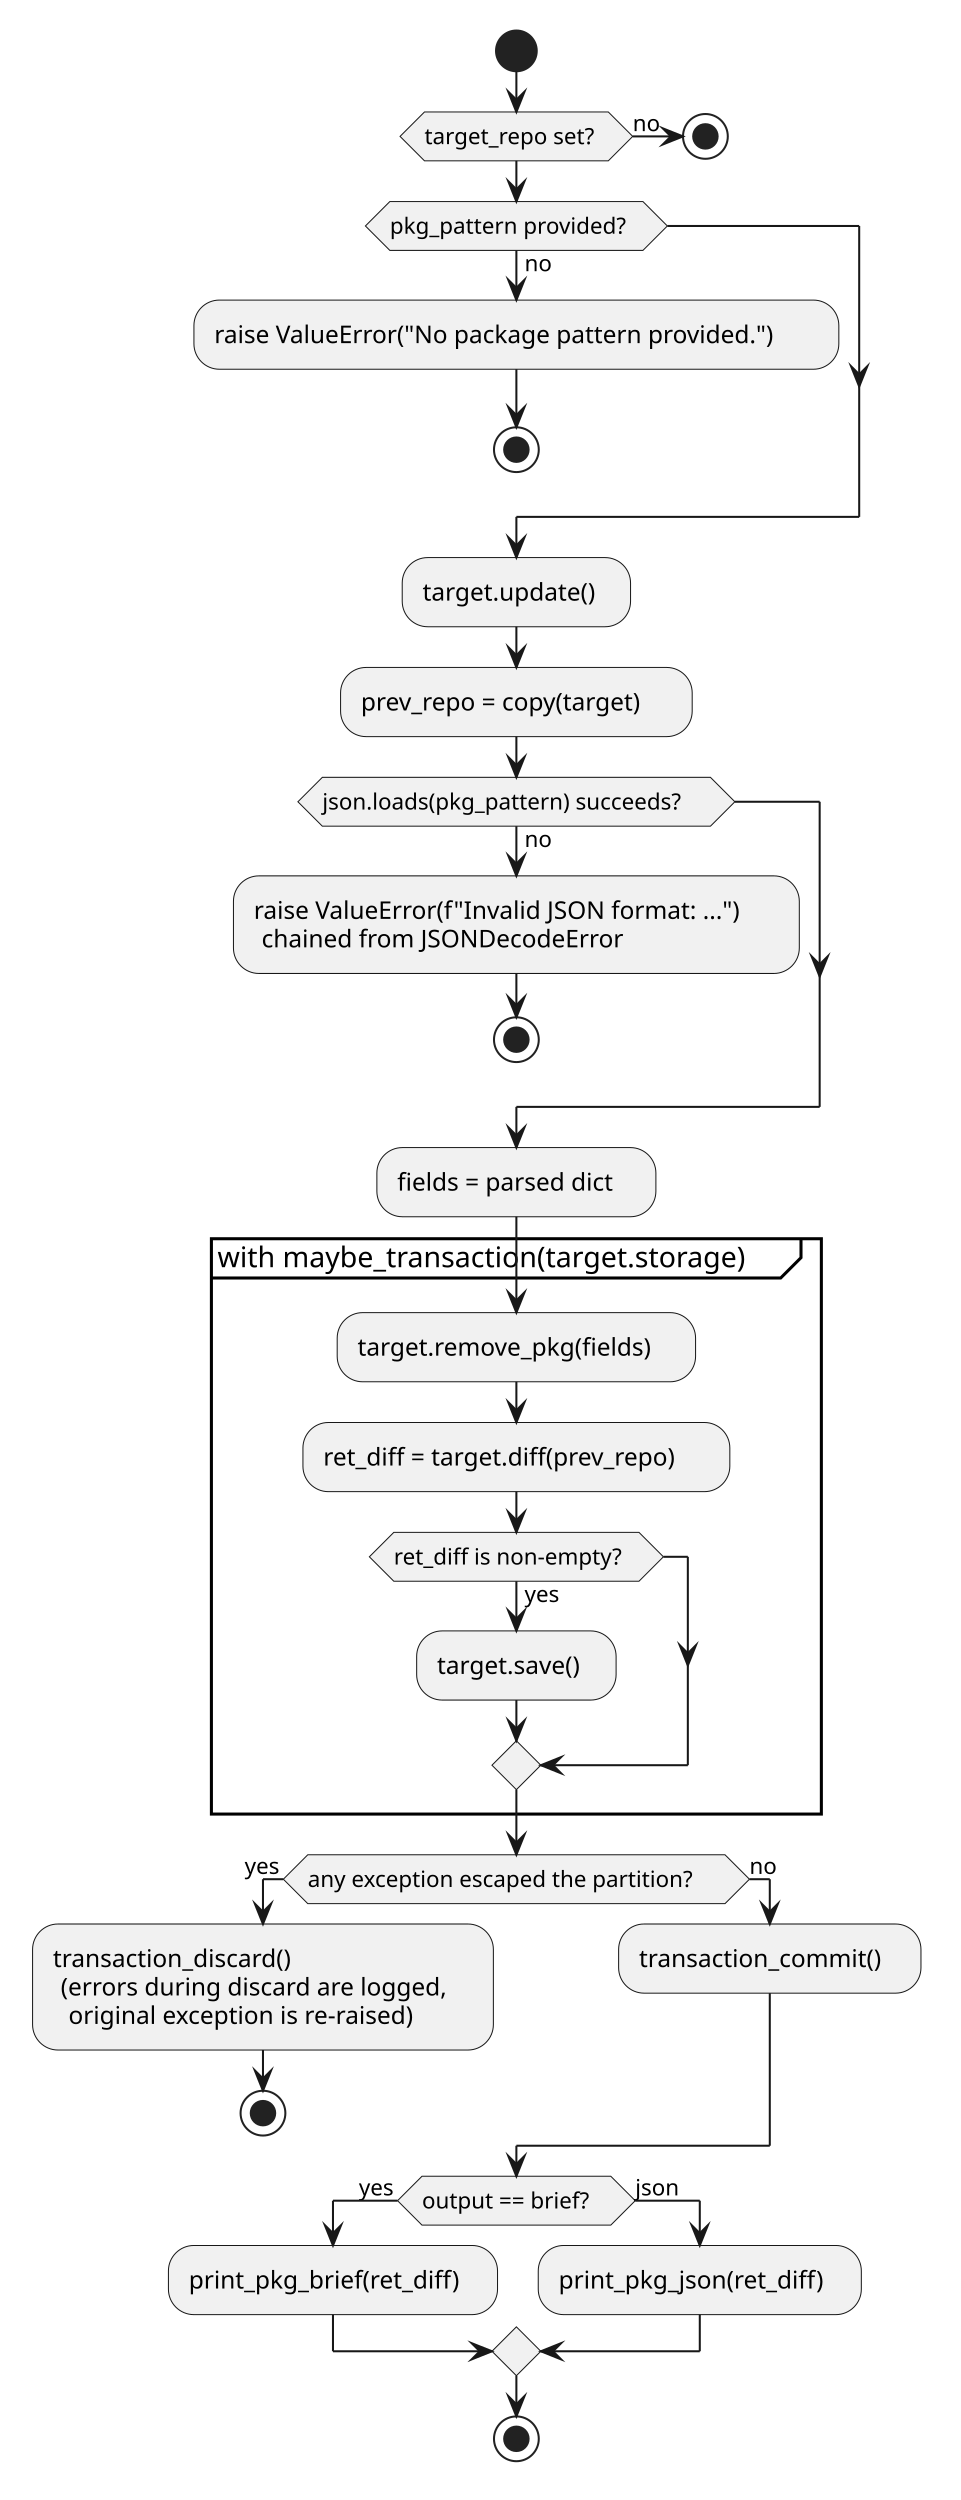
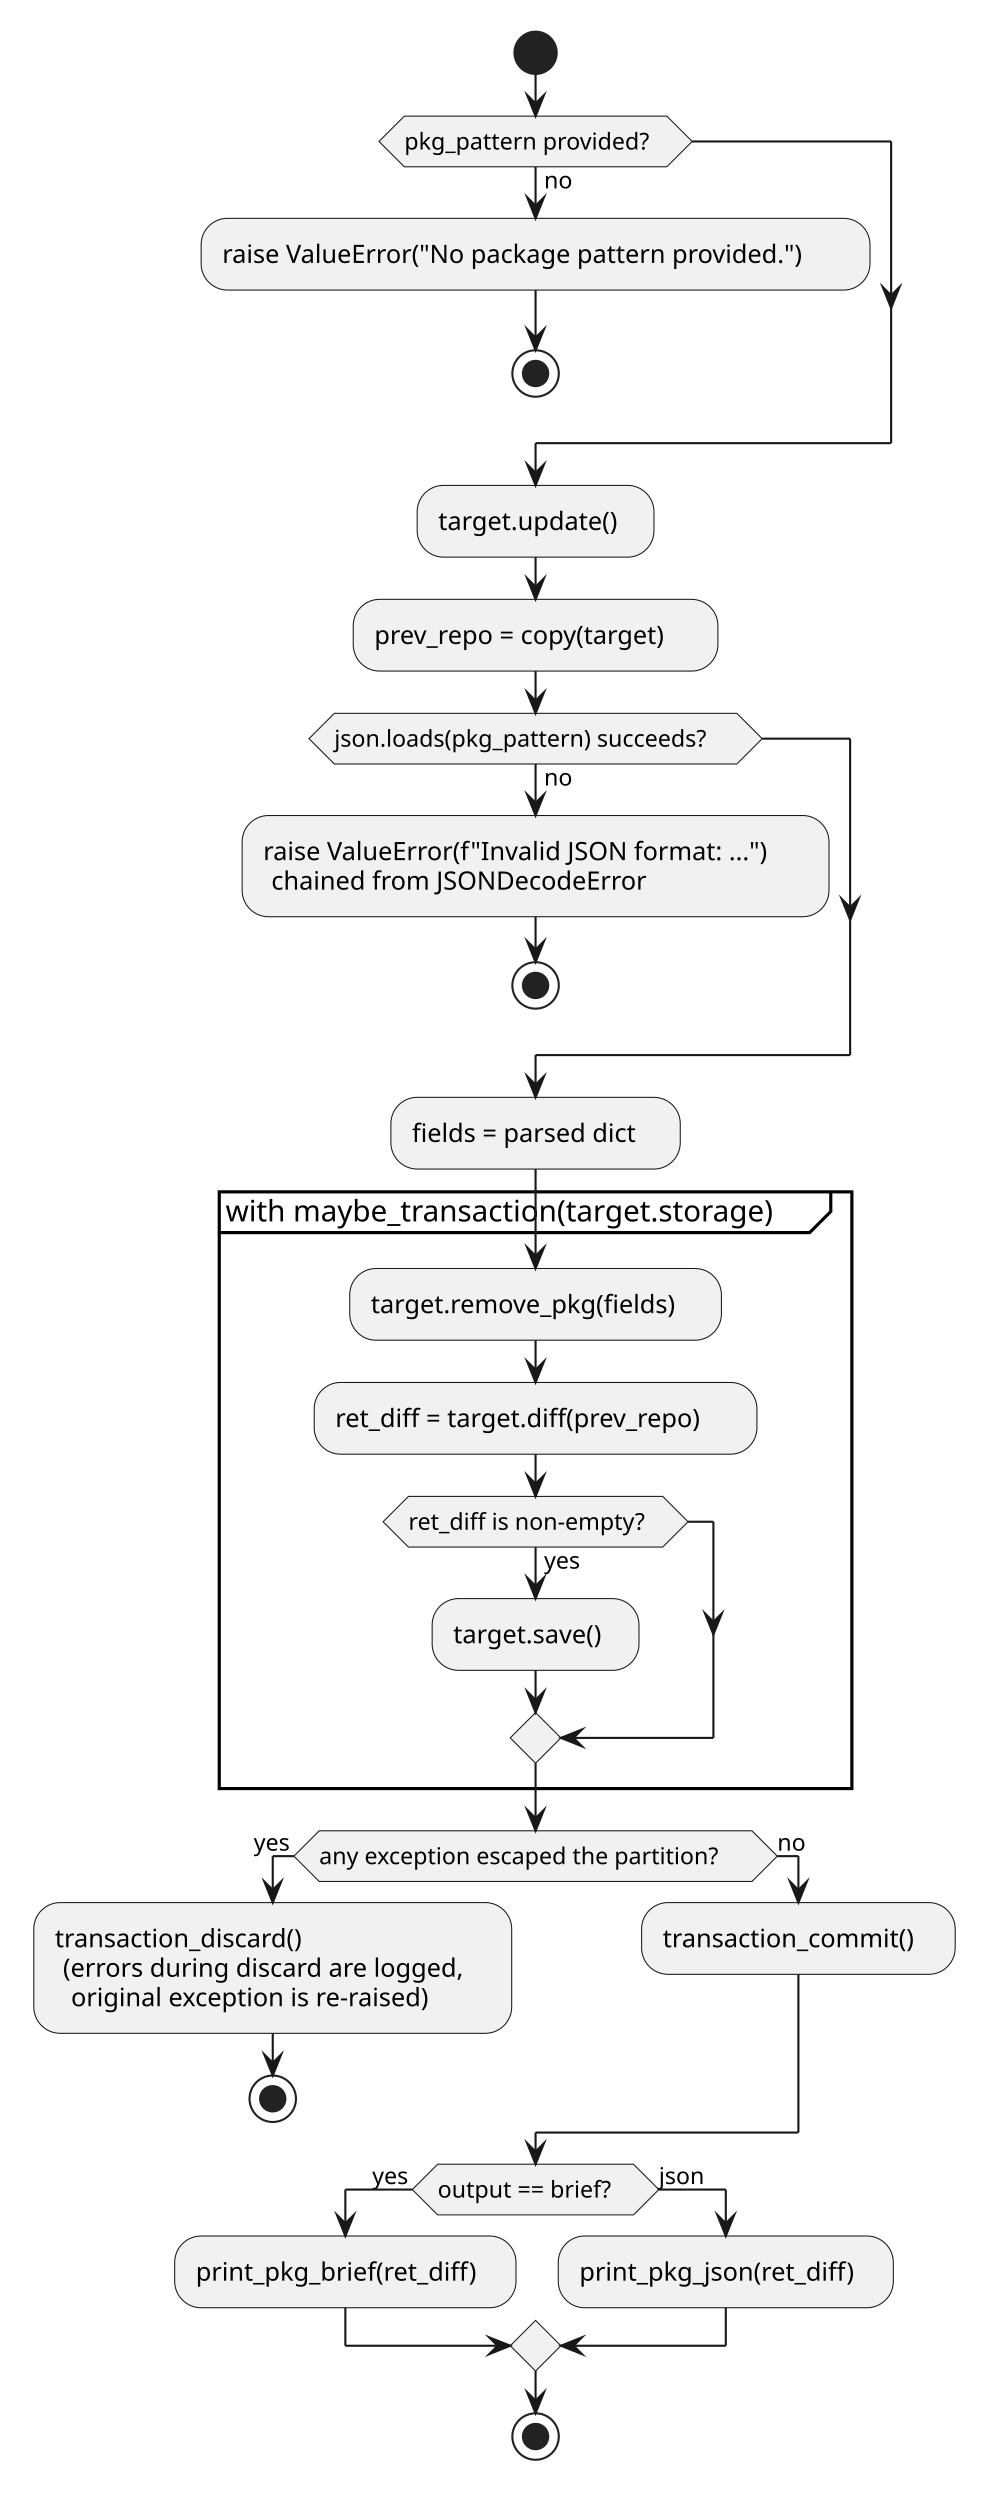
- <svg xmlns="http://www.w3.org/2000/svg" version="1.1" data-diagram-type="ACTIVITY" style="width:472px;height:1228px;background:#FFFFFF;" width="472px" height="1228px" viewBox="0 0 472 1228" zoomAndPan="magnify" preserveAspectRatio="none" contentStyleType="text/css">
+ <svg xmlns="http://www.w3.org/2000/svg" version="1.1" data-diagram-type="ACTIVITY" style="width:472px;height:1184px;background:#FFFFFF;" width="472px" height="1184px" viewBox="0 0 472 1184" zoomAndPan="magnify" preserveAspectRatio="none" contentStyleType="text/css">
  <defs />
  <g font-family="sans-serif" lengthAdjust="spacing">
    <ellipse cx="253.647" cy="25" rx="10" ry="10" fill="#222" style="stroke:#222;stroke-width:1;" />
-     <polygon points="208.503,55,298.791,55,310.791,67,298.791,79,208.503,79,196.503,67,208.503,55" fill="#F1F1F1" style="stroke:#181818;stroke-width:0.5;stroke-linejoin:miter;stroke-miterlimit:10;" />
-     <text x="208.503" y="70.808" fill="#000" font-size="11" textLength="90.288">target_repo set?</text>
-     <text x="310.791" y="64.406" fill="#000" font-size="11" textLength="13.702">no</text>
-     <ellipse cx="346.493" cy="67" rx="11" ry="11" fill="none" style="stroke:#222;stroke-width:1;" />
-     <ellipse cx="346.493" cy="67" rx="6" ry="6" fill="#222" style="stroke:#222;stroke-width:1;" />
-     <rect x="95.258" y="147.402" width="316.777" height="33.969" fill="#F1F1F1" style="stroke:#181818;stroke-width:0.5;" rx="12.5" ry="12.5" />
-     <text x="105.258" y="168.541" fill="#000" font-size="12" textLength="296.777">raise ValueError("No package pattern provided.")</text>
-     <ellipse cx="253.647" cy="220.887" rx="11" ry="11" fill="none" style="stroke:#222;stroke-width:1;" />
-     <ellipse cx="253.647" cy="220.887" rx="6" ry="6" fill="#222" style="stroke:#222;stroke-width:1;" />
-     <polygon points="191.49,99,315.804,99,327.804,111,315.804,123,191.49,123,179.49,111,191.49,99" fill="#F1F1F1" style="stroke:#181818;stroke-width:0.5;stroke-linejoin:miter;stroke-miterlimit:10;" />
-     <text x="257.647" y="133.21" fill="#000" font-size="11" textLength="13.702">no</text>
-     <text x="191.49" y="114.808" fill="#000" font-size="11" textLength="124.314">pkg_pattern provided?</text>
-     <rect x="197.569" y="273.887" width="112.156" height="33.969" fill="#F1F1F1" style="stroke:#181818;stroke-width:0.5;" rx="12.5" ry="12.5" />
-     <text x="207.569" y="295.025" fill="#000" font-size="12" textLength="92.156">target.update()</text>
-     <rect x="167.291" y="327.855" width="172.713" height="33.969" fill="#F1F1F1" style="stroke:#181818;stroke-width:0.5;" rx="12.5" ry="12.5" />
-     <text x="177.291" y="348.994" fill="#000" font-size="12" textLength="152.713">prev_repo = copy(target)</text>
-     <rect x="114.673" y="430.227" width="277.947" height="47.938" fill="#F1F1F1" style="stroke:#181818;stroke-width:0.5;" rx="12.5" ry="12.5" />
-     <text x="124.673" y="451.365" fill="#000" font-size="12" textLength="257.947">raise ValueError(f"Invalid JSON format: ...")</text>
-     <text x="128.488" y="465.334" fill="#000" font-size="12" textLength="188.18">chained from JSONDecodeError</text>
-     <ellipse cx="253.647" cy="510.695" rx="11" ry="11" fill="none" style="stroke:#222;stroke-width:1;" />
-     <ellipse cx="253.647" cy="510.695" rx="6" ry="6" fill="#222" style="stroke:#222;stroke-width:1;" />
-     <polygon points="158.329,381.824,348.965,381.824,360.965,393.824,348.965,405.824,158.329,405.824,146.329,393.824,158.329,381.824" fill="#F1F1F1" style="stroke:#181818;stroke-width:0.5;stroke-linejoin:miter;stroke-miterlimit:10;" />
-     <text x="257.647" y="416.035" fill="#000" font-size="11" textLength="13.702">no</text>
-     <text x="158.329" y="397.632" fill="#000" font-size="11" textLength="190.636">json.loads(pkg_pattern) succeeds?</text>
-     <rect x="185.121" y="563.695" width="137.053" height="33.969" fill="#F1F1F1" style="stroke:#181818;stroke-width:0.5;" rx="12.5" ry="12.5" />
-     <text x="195.121" y="584.834" fill="#000" font-size="12" textLength="117.053">fields = parsed dict</text>
-     <rect x="103.842" y="608.466" width="299.61" height="282.605" fill="none" style="stroke:#000;stroke-width:1.5;" />
-     <path d="M393.452,608.466 L393.452,617.763 L383.452,627.763 L103.842,627.763" style="stroke:#000;stroke-width:1.5;" fill="none" />
-     <text x="106.842" y="622.461" fill="#000" font-size="14" textLength="279.61">with maybe_transaction(target.storage)</text>
-     <rect x="165.629" y="644.763" width="176.035" height="33.969" fill="#F1F1F1" style="stroke:#181818;stroke-width:0.5;" rx="12.5" ry="12.5" />
-     <text x="175.629" y="665.901" fill="#000" font-size="12" textLength="156.035">target.remove_pkg(fields)</text>
-     <rect x="148.801" y="698.731" width="209.691" height="33.969" fill="#F1F1F1" style="stroke:#181818;stroke-width:0.5;" rx="12.5" ry="12.5" />
-     <text x="158.801" y="719.87" fill="#000" font-size="12" textLength="189.691">ret_diff = target.diff(prev_repo)</text>
-     <rect x="204.665" y="801.103" width="97.965" height="33.969" fill="#F1F1F1" style="stroke:#181818;stroke-width:0.5;" rx="12.5" ry="12.5" />
-     <text x="214.665" y="822.241" fill="#000" font-size="12" textLength="77.965">target.save()</text>
-     <polygon points="193.429,752.7,313.865,752.7,325.865,764.7,313.865,776.7,193.429,776.7,181.429,764.7,193.429,752.7" fill="#F1F1F1" style="stroke:#181818;stroke-width:0.5;stroke-linejoin:miter;stroke-miterlimit:10;" />
-     <text x="257.647" y="786.911" fill="#000" font-size="11" textLength="19.008">yes</text>
-     <text x="193.429" y="768.508" fill="#000" font-size="11" textLength="120.436">ret_diff is non-empty?</text>
-     <polygon points="253.647,855.071,265.647,867.071,253.647,879.071,241.647,867.071,253.647,855.071" fill="#F1F1F1" style="stroke:#181818;stroke-width:0.5;stroke-linejoin:miter;stroke-miterlimit:10;" />
-     <polygon points="151.172,911.071,356.122,911.071,368.122,923.071,356.122,935.071,151.172,935.071,139.172,923.071,151.172,911.071" fill="#F1F1F1" style="stroke:#181818;stroke-width:0.5;stroke-linejoin:miter;stroke-miterlimit:10;" />
-     <text x="151.172" y="926.879" fill="#000" font-size="11" textLength="204.95">any exception escaped the partition?</text>
-     <text x="120.164" y="920.477" fill="#000" font-size="11" textLength="19.008">yes</text>
-     <text x="368.122" y="920.477" fill="#000" font-size="11" textLength="13.702">no</text>
-     <rect x="16" y="945.071" width="226.344" height="61.906" fill="#F1F1F1" style="stroke:#181818;stroke-width:0.5;" rx="12.5" ry="12.5" />
-     <text x="26" y="966.21" fill="#000" font-size="12" textLength="126.855">transaction_discard()</text>
-     <text x="29.814" y="980.179" fill="#000" font-size="12" textLength="202.529">(errors during discard are logged,</text>
-     <text x="33.629" y="994.147" fill="#000" font-size="12" textLength="183.152">original exception is re-raised)</text>
-     <ellipse cx="129.172" cy="1037.978" rx="11" ry="11" fill="none" style="stroke:#222;stroke-width:1;" />
-     <ellipse cx="129.172" cy="1037.978" rx="6" ry="6" fill="#222" style="stroke:#222;stroke-width:1;" />
-     <rect x="303.868" y="945.071" width="148.508" height="33.969" fill="#F1F1F1" style="stroke:#181818;stroke-width:0.5;" rx="12.5" ry="12.5" />
-     <text x="313.868" y="966.21" fill="#000" font-size="12" textLength="128.508">transaction_commit()</text>
-     <polygon points="207.273,1068.978,300.021,1068.978,312.021,1080.978,300.021,1092.978,207.273,1092.978,195.273,1080.978,207.273,1068.978" fill="#F1F1F1" style="stroke:#181818;stroke-width:0.5;stroke-linejoin:miter;stroke-miterlimit:10;" />
-     <text x="207.273" y="1084.786" fill="#000" font-size="11" textLength="92.748">output == brief?</text>
-     <text x="176.265" y="1078.383" fill="#000" font-size="11" textLength="19.008">yes</text>
-     <text x="312.021" y="1078.383" fill="#000" font-size="11" textLength="22.489">json</text>
-     <rect x="82.73" y="1102.978" width="161.656" height="33.969" fill="#F1F1F1" style="stroke:#181818;stroke-width:0.5;" rx="12.5" ry="12.5" />
-     <text x="92.73" y="1124.116" fill="#000" font-size="12" textLength="141.656">print_pkg_brief(ret_diff)</text>
-     <rect x="264.387" y="1102.978" width="158.697" height="33.969" fill="#F1F1F1" style="stroke:#181818;stroke-width:0.5;" rx="12.5" ry="12.5" />
-     <text x="274.387" y="1124.116" fill="#000" font-size="12" textLength="138.697">print_pkg_json(ret_diff)</text>
-     <polygon points="253.647,1142.946,265.647,1154.946,253.647,1166.946,241.647,1154.946,253.647,1142.946" fill="#F1F1F1" style="stroke:#181818;stroke-width:0.5;stroke-linejoin:miter;stroke-miterlimit:10;" />
-     <ellipse cx="253.647" cy="1197.946" rx="11" ry="11" fill="none" style="stroke:#222;stroke-width:1;" />
-     <ellipse cx="253.647" cy="1197.946" rx="6" ry="6" fill="#222" style="stroke:#222;stroke-width:1;" />
-     <line x1="253.647" y1="79" x2="253.647" y2="99" style="stroke:#181818;stroke-width:1;" />
-     <polygon points="249.647,89,253.647,99,257.647,89,253.647,93" fill="#181818" style="stroke:#181818;stroke-width:1;stroke-linejoin:miter;stroke-miterlimit:10;" />
-     <line x1="310.791" y1="67" x2="335.493" y2="67" style="stroke:#181818;stroke-width:1;" />
-     <polygon points="325.493,63,335.493,67,325.493,71,329.493,67" fill="#181818" style="stroke:#181818;stroke-width:1;stroke-linejoin:miter;stroke-miterlimit:10;" />
+     <rect x="95.258" y="103.402" width="316.777" height="33.969" fill="#F1F1F1" style="stroke:#181818;stroke-width:0.5;" rx="12.5" ry="12.5" />
+     <text x="105.258" y="124.541" fill="#000" font-size="12" textLength="296.777">raise ValueError("No package pattern provided.")</text>
+     <ellipse cx="253.647" cy="176.887" rx="11" ry="11" fill="none" style="stroke:#222;stroke-width:1;" />
+     <ellipse cx="253.647" cy="176.887" rx="6" ry="6" fill="#222" style="stroke:#222;stroke-width:1;" />
+     <polygon points="191.49,55,315.804,55,327.804,67,315.804,79,191.49,79,179.49,67,191.49,55" fill="#F1F1F1" style="stroke:#181818;stroke-width:0.5;stroke-linejoin:miter;stroke-miterlimit:10;" />
+     <text x="257.647" y="89.21" fill="#000" font-size="11" textLength="13.702">no</text>
+     <text x="191.49" y="70.808" fill="#000" font-size="11" textLength="124.314">pkg_pattern provided?</text>
+     <rect x="197.569" y="229.887" width="112.156" height="33.969" fill="#F1F1F1" style="stroke:#181818;stroke-width:0.5;" rx="12.5" ry="12.5" />
+     <text x="207.569" y="251.025" fill="#000" font-size="12" textLength="92.156">target.update()</text>
+     <rect x="167.291" y="283.855" width="172.713" height="33.969" fill="#F1F1F1" style="stroke:#181818;stroke-width:0.5;" rx="12.5" ry="12.5" />
+     <text x="177.291" y="304.994" fill="#000" font-size="12" textLength="152.713">prev_repo = copy(target)</text>
+     <rect x="114.673" y="386.227" width="277.947" height="47.938" fill="#F1F1F1" style="stroke:#181818;stroke-width:0.5;" rx="12.5" ry="12.5" />
+     <text x="124.673" y="407.365" fill="#000" font-size="12" textLength="257.947">raise ValueError(f"Invalid JSON format: ...")</text>
+     <text x="128.488" y="421.334" fill="#000" font-size="12" textLength="188.18">chained from JSONDecodeError</text>
+     <ellipse cx="253.647" cy="466.695" rx="11" ry="11" fill="none" style="stroke:#222;stroke-width:1;" />
+     <ellipse cx="253.647" cy="466.695" rx="6" ry="6" fill="#222" style="stroke:#222;stroke-width:1;" />
+     <polygon points="158.329,337.824,348.965,337.824,360.965,349.824,348.965,361.824,158.329,361.824,146.329,349.824,158.329,337.824" fill="#F1F1F1" style="stroke:#181818;stroke-width:0.5;stroke-linejoin:miter;stroke-miterlimit:10;" />
+     <text x="257.647" y="372.035" fill="#000" font-size="11" textLength="13.702">no</text>
+     <text x="158.329" y="353.632" fill="#000" font-size="11" textLength="190.636">json.loads(pkg_pattern) succeeds?</text>
+     <rect x="185.121" y="519.695" width="137.053" height="33.969" fill="#F1F1F1" style="stroke:#181818;stroke-width:0.5;" rx="12.5" ry="12.5" />
+     <text x="195.121" y="540.834" fill="#000" font-size="12" textLength="117.053">fields = parsed dict</text>
+     <rect x="103.842" y="564.466" width="299.61" height="282.605" fill="none" style="stroke:#000;stroke-width:1.5;" />
+     <path d="M393.452,564.466 L393.452,573.763 L383.452,583.763 L103.842,583.763" style="stroke:#000;stroke-width:1.5;" fill="none" />
+     <text x="106.842" y="578.461" fill="#000" font-size="14" textLength="279.61">with maybe_transaction(target.storage)</text>
+     <rect x="165.629" y="600.763" width="176.035" height="33.969" fill="#F1F1F1" style="stroke:#181818;stroke-width:0.5;" rx="12.5" ry="12.5" />
+     <text x="175.629" y="621.901" fill="#000" font-size="12" textLength="156.035">target.remove_pkg(fields)</text>
+     <rect x="148.801" y="654.731" width="209.691" height="33.969" fill="#F1F1F1" style="stroke:#181818;stroke-width:0.5;" rx="12.5" ry="12.5" />
+     <text x="158.801" y="675.87" fill="#000" font-size="12" textLength="189.691">ret_diff = target.diff(prev_repo)</text>
+     <rect x="204.665" y="757.103" width="97.965" height="33.969" fill="#F1F1F1" style="stroke:#181818;stroke-width:0.5;" rx="12.5" ry="12.5" />
+     <text x="214.665" y="778.241" fill="#000" font-size="12" textLength="77.965">target.save()</text>
+     <polygon points="193.429,708.7,313.865,708.7,325.865,720.7,313.865,732.7,193.429,732.7,181.429,720.7,193.429,708.7" fill="#F1F1F1" style="stroke:#181818;stroke-width:0.5;stroke-linejoin:miter;stroke-miterlimit:10;" />
+     <text x="257.647" y="742.911" fill="#000" font-size="11" textLength="19.008">yes</text>
+     <text x="193.429" y="724.508" fill="#000" font-size="11" textLength="120.436">ret_diff is non-empty?</text>
+     <polygon points="253.647,811.071,265.647,823.071,253.647,835.071,241.647,823.071,253.647,811.071" fill="#F1F1F1" style="stroke:#181818;stroke-width:0.5;stroke-linejoin:miter;stroke-miterlimit:10;" />
+     <polygon points="151.172,867.071,356.122,867.071,368.122,879.071,356.122,891.071,151.172,891.071,139.172,879.071,151.172,867.071" fill="#F1F1F1" style="stroke:#181818;stroke-width:0.5;stroke-linejoin:miter;stroke-miterlimit:10;" />
+     <text x="151.172" y="882.879" fill="#000" font-size="11" textLength="204.95">any exception escaped the partition?</text>
+     <text x="120.164" y="876.477" fill="#000" font-size="11" textLength="19.008">yes</text>
+     <text x="368.122" y="876.477" fill="#000" font-size="11" textLength="13.702">no</text>
+     <rect x="16" y="901.071" width="226.344" height="61.906" fill="#F1F1F1" style="stroke:#181818;stroke-width:0.5;" rx="12.5" ry="12.5" />
+     <text x="26" y="922.21" fill="#000" font-size="12" textLength="126.855">transaction_discard()</text>
+     <text x="29.814" y="936.179" fill="#000" font-size="12" textLength="202.529">(errors during discard are logged,</text>
+     <text x="33.629" y="950.147" fill="#000" font-size="12" textLength="183.152">original exception is re-raised)</text>
+     <ellipse cx="129.172" cy="993.978" rx="11" ry="11" fill="none" style="stroke:#222;stroke-width:1;" />
+     <ellipse cx="129.172" cy="993.978" rx="6" ry="6" fill="#222" style="stroke:#222;stroke-width:1;" />
+     <rect x="303.868" y="901.071" width="148.508" height="33.969" fill="#F1F1F1" style="stroke:#181818;stroke-width:0.5;" rx="12.5" ry="12.5" />
+     <text x="313.868" y="922.21" fill="#000" font-size="12" textLength="128.508">transaction_commit()</text>
+     <polygon points="207.273,1024.978,300.021,1024.978,312.021,1036.978,300.021,1048.978,207.273,1048.978,195.273,1036.978,207.273,1024.978" fill="#F1F1F1" style="stroke:#181818;stroke-width:0.5;stroke-linejoin:miter;stroke-miterlimit:10;" />
+     <text x="207.273" y="1040.786" fill="#000" font-size="11" textLength="92.748">output == brief?</text>
+     <text x="176.265" y="1034.383" fill="#000" font-size="11" textLength="19.008">yes</text>
+     <text x="312.021" y="1034.383" fill="#000" font-size="11" textLength="22.489">json</text>
+     <rect x="82.73" y="1058.978" width="161.656" height="33.969" fill="#F1F1F1" style="stroke:#181818;stroke-width:0.5;" rx="12.5" ry="12.5" />
+     <text x="92.73" y="1080.116" fill="#000" font-size="12" textLength="141.656">print_pkg_brief(ret_diff)</text>
+     <rect x="264.387" y="1058.978" width="158.697" height="33.969" fill="#F1F1F1" style="stroke:#181818;stroke-width:0.5;" rx="12.5" ry="12.5" />
+     <text x="274.387" y="1080.116" fill="#000" font-size="12" textLength="138.697">print_pkg_json(ret_diff)</text>
+     <polygon points="253.647,1098.946,265.647,1110.946,253.647,1122.946,241.647,1110.946,253.647,1098.946" fill="#F1F1F1" style="stroke:#181818;stroke-width:0.5;stroke-linejoin:miter;stroke-miterlimit:10;" />
+     <ellipse cx="253.647" cy="1153.946" rx="11" ry="11" fill="none" style="stroke:#222;stroke-width:1;" />
+     <ellipse cx="253.647" cy="1153.946" rx="6" ry="6" fill="#222" style="stroke:#222;stroke-width:1;" />
+     <line x1="253.647" y1="137.371" x2="253.647" y2="165.887" style="stroke:#181818;stroke-width:1;" />
+     <polygon points="249.647,155.887,253.647,165.887,257.647,155.887,253.647,159.887" fill="#181818" style="stroke:#181818;stroke-width:1;stroke-linejoin:miter;stroke-miterlimit:10;" />
+     <line x1="253.647" y1="79" x2="253.647" y2="103.402" style="stroke:#181818;stroke-width:1;" />
+     <polygon points="249.647,93.402,253.647,103.402,257.647,93.402,253.647,97.402" fill="#181818" style="stroke:#181818;stroke-width:1;stroke-linejoin:miter;stroke-miterlimit:10;" />
+     <line x1="327.804" y1="67" x2="422.036" y2="67" style="stroke:#181818;stroke-width:1;" />
+     <polygon points="418.036,135.887,422.036,145.887,426.036,135.887,422.036,139.887" fill="#181818" style="stroke:#181818;stroke-width:1;stroke-linejoin:miter;stroke-miterlimit:10;" />
+     <line x1="422.036" y1="67" x2="422.036" y2="209.887" style="stroke:#181818;stroke-width:1;" />
+     <line x1="422.036" y1="209.887" x2="253.647" y2="209.887" style="stroke:#181818;stroke-width:1;" />
+     <line x1="253.647" y1="209.887" x2="253.647" y2="229.887" style="stroke:#181818;stroke-width:1;" />
+     <polygon points="249.647,219.887,253.647,229.887,257.647,219.887,253.647,223.887" fill="#181818" style="stroke:#181818;stroke-width:1;stroke-linejoin:miter;stroke-miterlimit:10;" />
    <line x1="253.647" y1="35" x2="253.647" y2="55" style="stroke:#181818;stroke-width:1;" />
    <polygon points="249.647,45,253.647,55,257.647,45,253.647,49" fill="#181818" style="stroke:#181818;stroke-width:1;stroke-linejoin:miter;stroke-miterlimit:10;" />
-     <line x1="253.647" y1="181.371" x2="253.647" y2="209.887" style="stroke:#181818;stroke-width:1;" />
-     <polygon points="249.647,199.887,253.647,209.887,257.647,199.887,253.647,203.887" fill="#181818" style="stroke:#181818;stroke-width:1;stroke-linejoin:miter;stroke-miterlimit:10;" />
-     <line x1="253.647" y1="123" x2="253.647" y2="147.402" style="stroke:#181818;stroke-width:1;" />
-     <polygon points="249.647,137.402,253.647,147.402,257.647,137.402,253.647,141.402" fill="#181818" style="stroke:#181818;stroke-width:1;stroke-linejoin:miter;stroke-miterlimit:10;" />
-     <line x1="327.804" y1="111" x2="422.036" y2="111" style="stroke:#181818;stroke-width:1;" />
-     <polygon points="418.036,179.887,422.036,189.887,426.036,179.887,422.036,183.887" fill="#181818" style="stroke:#181818;stroke-width:1;stroke-linejoin:miter;stroke-miterlimit:10;" />
-     <line x1="422.036" y1="111" x2="422.036" y2="253.887" style="stroke:#181818;stroke-width:1;" />
-     <line x1="422.036" y1="253.887" x2="253.647" y2="253.887" style="stroke:#181818;stroke-width:1;" />
-     <line x1="253.647" y1="253.887" x2="253.647" y2="273.887" style="stroke:#181818;stroke-width:1;" />
-     <polygon points="249.647,263.887,253.647,273.887,257.647,263.887,253.647,267.887" fill="#181818" style="stroke:#181818;stroke-width:1;stroke-linejoin:miter;stroke-miterlimit:10;" />
-     <line x1="253.647" y1="307.855" x2="253.647" y2="327.855" style="stroke:#181818;stroke-width:1;" />
-     <polygon points="249.647,317.855,253.647,327.855,257.647,317.855,253.647,321.855" fill="#181818" style="stroke:#181818;stroke-width:1;stroke-linejoin:miter;stroke-miterlimit:10;" />
-     <line x1="253.647" y1="478.164" x2="253.647" y2="499.695" style="stroke:#181818;stroke-width:1;" />
-     <polygon points="249.647,489.695,253.647,499.695,257.647,489.695,253.647,493.695" fill="#181818" style="stroke:#181818;stroke-width:1;stroke-linejoin:miter;stroke-miterlimit:10;" />
-     <line x1="253.647" y1="405.824" x2="253.647" y2="430.227" style="stroke:#181818;stroke-width:1;" />
-     <polygon points="249.647,420.227,253.647,430.227,257.647,420.227,253.647,424.227" fill="#181818" style="stroke:#181818;stroke-width:1;stroke-linejoin:miter;stroke-miterlimit:10;" />
-     <line x1="360.965" y1="393.824" x2="402.621" y2="393.824" style="stroke:#181818;stroke-width:1;" />
-     <polygon points="398.621,469.695,402.621,479.695,406.621,469.695,402.621,473.695" fill="#181818" style="stroke:#181818;stroke-width:1;stroke-linejoin:miter;stroke-miterlimit:10;" />
-     <line x1="402.621" y1="393.824" x2="402.621" y2="543.695" style="stroke:#181818;stroke-width:1;" />
-     <line x1="402.621" y1="543.695" x2="253.647" y2="543.695" style="stroke:#181818;stroke-width:1;" />
-     <line x1="253.647" y1="543.695" x2="253.647" y2="563.695" style="stroke:#181818;stroke-width:1;" />
-     <polygon points="249.647,553.695,253.647,563.695,257.647,553.695,253.647,557.695" fill="#181818" style="stroke:#181818;stroke-width:1;stroke-linejoin:miter;stroke-miterlimit:10;" />
-     <line x1="253.647" y1="361.824" x2="253.647" y2="381.824" style="stroke:#181818;stroke-width:1;" />
-     <polygon points="249.647,371.824,253.647,381.824,257.647,371.824,253.647,375.824" fill="#181818" style="stroke:#181818;stroke-width:1;stroke-linejoin:miter;stroke-miterlimit:10;" />
-     <line x1="253.647" y1="678.731" x2="253.647" y2="698.731" style="stroke:#181818;stroke-width:1;" />
-     <polygon points="249.647,688.731,253.647,698.731,257.647,688.731,253.647,692.731" fill="#181818" style="stroke:#181818;stroke-width:1;stroke-linejoin:miter;stroke-miterlimit:10;" />
-     <line x1="253.647" y1="776.7" x2="253.647" y2="801.103" style="stroke:#181818;stroke-width:1;" />
-     <polygon points="249.647,791.103,253.647,801.103,257.647,791.103,253.647,795.103" fill="#181818" style="stroke:#181818;stroke-width:1;stroke-linejoin:miter;stroke-miterlimit:10;" />
-     <line x1="325.865" y1="764.7" x2="337.865" y2="764.7" style="stroke:#181818;stroke-width:1;" />
-     <polygon points="333.865,808.087,337.865,818.087,341.865,808.087,337.865,812.087" fill="#181818" style="stroke:#181818;stroke-width:1;stroke-linejoin:miter;stroke-miterlimit:10;" />
-     <line x1="337.865" y1="764.7" x2="337.865" y2="867.071" style="stroke:#181818;stroke-width:1;" />
-     <line x1="337.865" y1="867.071" x2="265.647" y2="867.071" style="stroke:#181818;stroke-width:1;" />
-     <polygon points="275.647,863.071,265.647,867.071,275.647,871.071,271.647,867.071" fill="#181818" style="stroke:#181818;stroke-width:1;stroke-linejoin:miter;stroke-miterlimit:10;" />
-     <line x1="253.647" y1="835.071" x2="253.647" y2="855.071" style="stroke:#181818;stroke-width:1;" />
-     <polygon points="249.647,845.071,253.647,855.071,257.647,845.071,253.647,849.071" fill="#181818" style="stroke:#181818;stroke-width:1;stroke-linejoin:miter;stroke-miterlimit:10;" />
-     <line x1="253.647" y1="732.7" x2="253.647" y2="752.7" style="stroke:#181818;stroke-width:1;" />
-     <polygon points="249.647,742.7,253.647,752.7,257.647,742.7,253.647,746.7" fill="#181818" style="stroke:#181818;stroke-width:1;stroke-linejoin:miter;stroke-miterlimit:10;" />
-     <line x1="253.647" y1="597.664" x2="253.647" y2="644.763" style="stroke:#181818;stroke-width:1;" />
-     <polygon points="249.647,634.763,253.647,644.763,257.647,634.763,253.647,638.763" fill="#181818" style="stroke:#181818;stroke-width:1;stroke-linejoin:miter;stroke-miterlimit:10;" />
-     <line x1="129.172" y1="1006.978" x2="129.172" y2="1026.978" style="stroke:#181818;stroke-width:1;" />
-     <polygon points="125.172,1016.978,129.172,1026.978,133.172,1016.978,129.172,1020.978" fill="#181818" style="stroke:#181818;stroke-width:1;stroke-linejoin:miter;stroke-miterlimit:10;" />
-     <line x1="139.172" y1="923.071" x2="129.172" y2="923.071" style="stroke:#181818;stroke-width:1;" />
-     <line x1="129.172" y1="923.071" x2="129.172" y2="945.071" style="stroke:#181818;stroke-width:1;" />
-     <polygon points="125.172,935.071,129.172,945.071,133.172,935.071,129.172,939.071" fill="#181818" style="stroke:#181818;stroke-width:1;stroke-linejoin:miter;stroke-miterlimit:10;" />
-     <line x1="368.122" y1="923.071" x2="378.122" y2="923.071" style="stroke:#181818;stroke-width:1;" />
-     <line x1="378.122" y1="923.071" x2="378.122" y2="945.071" style="stroke:#181818;stroke-width:1;" />
-     <polygon points="374.122,935.071,378.122,945.071,382.122,935.071,378.122,939.071" fill="#181818" style="stroke:#181818;stroke-width:1;stroke-linejoin:miter;stroke-miterlimit:10;" />
-     <line x1="378.122" y1="979.04" x2="378.122" y2="1053.978" style="stroke:#181818;stroke-width:1;" />
-     <line x1="378.122" y1="1053.978" x2="253.647" y2="1053.978" style="stroke:#181818;stroke-width:1;" />
-     <line x1="253.647" y1="1053.978" x2="253.647" y2="1068.978" style="stroke:#181818;stroke-width:1;" />
-     <polygon points="249.647,1058.978,253.647,1068.978,257.647,1058.978,253.647,1062.978" fill="#181818" style="stroke:#181818;stroke-width:1;stroke-linejoin:miter;stroke-miterlimit:10;" />
-     <line x1="253.647" y1="879.071" x2="253.647" y2="911.071" style="stroke:#181818;stroke-width:1;" />
-     <polygon points="249.647,901.071,253.647,911.071,257.647,901.071,253.647,905.071" fill="#181818" style="stroke:#181818;stroke-width:1;stroke-linejoin:miter;stroke-miterlimit:10;" />
-     <line x1="195.273" y1="1080.978" x2="163.559" y2="1080.978" style="stroke:#181818;stroke-width:1;" />
-     <line x1="163.559" y1="1080.978" x2="163.559" y2="1102.978" style="stroke:#181818;stroke-width:1;" />
-     <polygon points="159.559,1092.978,163.559,1102.978,167.559,1092.978,163.559,1096.978" fill="#181818" style="stroke:#181818;stroke-width:1;stroke-linejoin:miter;stroke-miterlimit:10;" />
-     <line x1="312.021" y1="1080.978" x2="343.735" y2="1080.978" style="stroke:#181818;stroke-width:1;" />
-     <line x1="343.735" y1="1080.978" x2="343.735" y2="1102.978" style="stroke:#181818;stroke-width:1;" />
-     <polygon points="339.735,1092.978,343.735,1102.978,347.735,1092.978,343.735,1096.978" fill="#181818" style="stroke:#181818;stroke-width:1;stroke-linejoin:miter;stroke-miterlimit:10;" />
-     <line x1="163.559" y1="1136.946" x2="163.559" y2="1154.946" style="stroke:#181818;stroke-width:1;" />
-     <line x1="163.559" y1="1154.946" x2="241.647" y2="1154.946" style="stroke:#181818;stroke-width:1;" />
-     <polygon points="231.647,1150.946,241.647,1154.946,231.647,1158.946,235.647,1154.946" fill="#181818" style="stroke:#181818;stroke-width:1;stroke-linejoin:miter;stroke-miterlimit:10;" />
-     <line x1="343.735" y1="1136.946" x2="343.735" y2="1154.946" style="stroke:#181818;stroke-width:1;" />
-     <line x1="343.735" y1="1154.946" x2="265.647" y2="1154.946" style="stroke:#181818;stroke-width:1;" />
-     <polygon points="275.647,1150.946,265.647,1154.946,275.647,1158.946,271.647,1154.946" fill="#181818" style="stroke:#181818;stroke-width:1;stroke-linejoin:miter;stroke-miterlimit:10;" />
-     <line x1="253.647" y1="1166.946" x2="253.647" y2="1186.946" style="stroke:#181818;stroke-width:1;" />
-     <polygon points="249.647,1176.946,253.647,1186.946,257.647,1176.946,253.647,1180.946" fill="#181818" style="stroke:#181818;stroke-width:1;stroke-linejoin:miter;stroke-miterlimit:10;" />
+     <line x1="253.647" y1="263.855" x2="253.647" y2="283.855" style="stroke:#181818;stroke-width:1;" />
+     <polygon points="249.647,273.855,253.647,283.855,257.647,273.855,253.647,277.855" fill="#181818" style="stroke:#181818;stroke-width:1;stroke-linejoin:miter;stroke-miterlimit:10;" />
+     <line x1="253.647" y1="434.164" x2="253.647" y2="455.695" style="stroke:#181818;stroke-width:1;" />
+     <polygon points="249.647,445.695,253.647,455.695,257.647,445.695,253.647,449.695" fill="#181818" style="stroke:#181818;stroke-width:1;stroke-linejoin:miter;stroke-miterlimit:10;" />
+     <line x1="253.647" y1="361.824" x2="253.647" y2="386.227" style="stroke:#181818;stroke-width:1;" />
+     <polygon points="249.647,376.227,253.647,386.227,257.647,376.227,253.647,380.227" fill="#181818" style="stroke:#181818;stroke-width:1;stroke-linejoin:miter;stroke-miterlimit:10;" />
+     <line x1="360.965" y1="349.824" x2="402.621" y2="349.824" style="stroke:#181818;stroke-width:1;" />
+     <polygon points="398.621,425.695,402.621,435.695,406.621,425.695,402.621,429.695" fill="#181818" style="stroke:#181818;stroke-width:1;stroke-linejoin:miter;stroke-miterlimit:10;" />
+     <line x1="402.621" y1="349.824" x2="402.621" y2="499.695" style="stroke:#181818;stroke-width:1;" />
+     <line x1="402.621" y1="499.695" x2="253.647" y2="499.695" style="stroke:#181818;stroke-width:1;" />
+     <line x1="253.647" y1="499.695" x2="253.647" y2="519.695" style="stroke:#181818;stroke-width:1;" />
+     <polygon points="249.647,509.695,253.647,519.695,257.647,509.695,253.647,513.695" fill="#181818" style="stroke:#181818;stroke-width:1;stroke-linejoin:miter;stroke-miterlimit:10;" />
+     <line x1="253.647" y1="317.824" x2="253.647" y2="337.824" style="stroke:#181818;stroke-width:1;" />
+     <polygon points="249.647,327.824,253.647,337.824,257.647,327.824,253.647,331.824" fill="#181818" style="stroke:#181818;stroke-width:1;stroke-linejoin:miter;stroke-miterlimit:10;" />
+     <line x1="253.647" y1="634.731" x2="253.647" y2="654.731" style="stroke:#181818;stroke-width:1;" />
+     <polygon points="249.647,644.731,253.647,654.731,257.647,644.731,253.647,648.731" fill="#181818" style="stroke:#181818;stroke-width:1;stroke-linejoin:miter;stroke-miterlimit:10;" />
+     <line x1="253.647" y1="732.7" x2="253.647" y2="757.103" style="stroke:#181818;stroke-width:1;" />
+     <polygon points="249.647,747.103,253.647,757.103,257.647,747.103,253.647,751.103" fill="#181818" style="stroke:#181818;stroke-width:1;stroke-linejoin:miter;stroke-miterlimit:10;" />
+     <line x1="325.865" y1="720.7" x2="337.865" y2="720.7" style="stroke:#181818;stroke-width:1;" />
+     <polygon points="333.865,764.087,337.865,774.087,341.865,764.087,337.865,768.087" fill="#181818" style="stroke:#181818;stroke-width:1;stroke-linejoin:miter;stroke-miterlimit:10;" />
+     <line x1="337.865" y1="720.7" x2="337.865" y2="823.071" style="stroke:#181818;stroke-width:1;" />
+     <line x1="337.865" y1="823.071" x2="265.647" y2="823.071" style="stroke:#181818;stroke-width:1;" />
+     <polygon points="275.647,819.071,265.647,823.071,275.647,827.071,271.647,823.071" fill="#181818" style="stroke:#181818;stroke-width:1;stroke-linejoin:miter;stroke-miterlimit:10;" />
+     <line x1="253.647" y1="791.071" x2="253.647" y2="811.071" style="stroke:#181818;stroke-width:1;" />
+     <polygon points="249.647,801.071,253.647,811.071,257.647,801.071,253.647,805.071" fill="#181818" style="stroke:#181818;stroke-width:1;stroke-linejoin:miter;stroke-miterlimit:10;" />
+     <line x1="253.647" y1="688.7" x2="253.647" y2="708.7" style="stroke:#181818;stroke-width:1;" />
+     <polygon points="249.647,698.7,253.647,708.7,257.647,698.7,253.647,702.7" fill="#181818" style="stroke:#181818;stroke-width:1;stroke-linejoin:miter;stroke-miterlimit:10;" />
+     <line x1="253.647" y1="553.664" x2="253.647" y2="600.763" style="stroke:#181818;stroke-width:1;" />
+     <polygon points="249.647,590.763,253.647,600.763,257.647,590.763,253.647,594.763" fill="#181818" style="stroke:#181818;stroke-width:1;stroke-linejoin:miter;stroke-miterlimit:10;" />
+     <line x1="129.172" y1="962.978" x2="129.172" y2="982.978" style="stroke:#181818;stroke-width:1;" />
+     <polygon points="125.172,972.978,129.172,982.978,133.172,972.978,129.172,976.978" fill="#181818" style="stroke:#181818;stroke-width:1;stroke-linejoin:miter;stroke-miterlimit:10;" />
+     <line x1="139.172" y1="879.071" x2="129.172" y2="879.071" style="stroke:#181818;stroke-width:1;" />
+     <line x1="129.172" y1="879.071" x2="129.172" y2="901.071" style="stroke:#181818;stroke-width:1;" />
+     <polygon points="125.172,891.071,129.172,901.071,133.172,891.071,129.172,895.071" fill="#181818" style="stroke:#181818;stroke-width:1;stroke-linejoin:miter;stroke-miterlimit:10;" />
+     <line x1="368.122" y1="879.071" x2="378.122" y2="879.071" style="stroke:#181818;stroke-width:1;" />
+     <line x1="378.122" y1="879.071" x2="378.122" y2="901.071" style="stroke:#181818;stroke-width:1;" />
+     <polygon points="374.122,891.071,378.122,901.071,382.122,891.071,378.122,895.071" fill="#181818" style="stroke:#181818;stroke-width:1;stroke-linejoin:miter;stroke-miterlimit:10;" />
+     <line x1="378.122" y1="935.04" x2="378.122" y2="1009.978" style="stroke:#181818;stroke-width:1;" />
+     <line x1="378.122" y1="1009.978" x2="253.647" y2="1009.978" style="stroke:#181818;stroke-width:1;" />
+     <line x1="253.647" y1="1009.978" x2="253.647" y2="1024.978" style="stroke:#181818;stroke-width:1;" />
+     <polygon points="249.647,1014.978,253.647,1024.978,257.647,1014.978,253.647,1018.978" fill="#181818" style="stroke:#181818;stroke-width:1;stroke-linejoin:miter;stroke-miterlimit:10;" />
+     <line x1="253.647" y1="835.071" x2="253.647" y2="867.071" style="stroke:#181818;stroke-width:1;" />
+     <polygon points="249.647,857.071,253.647,867.071,257.647,857.071,253.647,861.071" fill="#181818" style="stroke:#181818;stroke-width:1;stroke-linejoin:miter;stroke-miterlimit:10;" />
+     <line x1="195.273" y1="1036.978" x2="163.559" y2="1036.978" style="stroke:#181818;stroke-width:1;" />
+     <line x1="163.559" y1="1036.978" x2="163.559" y2="1058.978" style="stroke:#181818;stroke-width:1;" />
+     <polygon points="159.559,1048.978,163.559,1058.978,167.559,1048.978,163.559,1052.978" fill="#181818" style="stroke:#181818;stroke-width:1;stroke-linejoin:miter;stroke-miterlimit:10;" />
+     <line x1="312.021" y1="1036.978" x2="343.735" y2="1036.978" style="stroke:#181818;stroke-width:1;" />
+     <line x1="343.735" y1="1036.978" x2="343.735" y2="1058.978" style="stroke:#181818;stroke-width:1;" />
+     <polygon points="339.735,1048.978,343.735,1058.978,347.735,1048.978,343.735,1052.978" fill="#181818" style="stroke:#181818;stroke-width:1;stroke-linejoin:miter;stroke-miterlimit:10;" />
+     <line x1="163.559" y1="1092.946" x2="163.559" y2="1110.946" style="stroke:#181818;stroke-width:1;" />
+     <line x1="163.559" y1="1110.946" x2="241.647" y2="1110.946" style="stroke:#181818;stroke-width:1;" />
+     <polygon points="231.647,1106.946,241.647,1110.946,231.647,1114.946,235.647,1110.946" fill="#181818" style="stroke:#181818;stroke-width:1;stroke-linejoin:miter;stroke-miterlimit:10;" />
+     <line x1="343.735" y1="1092.946" x2="343.735" y2="1110.946" style="stroke:#181818;stroke-width:1;" />
+     <line x1="343.735" y1="1110.946" x2="265.647" y2="1110.946" style="stroke:#181818;stroke-width:1;" />
+     <polygon points="275.647,1106.946,265.647,1110.946,275.647,1114.946,271.647,1110.946" fill="#181818" style="stroke:#181818;stroke-width:1;stroke-linejoin:miter;stroke-miterlimit:10;" />
+     <line x1="253.647" y1="1122.946" x2="253.647" y2="1142.946" style="stroke:#181818;stroke-width:1;" />
+     <polygon points="249.647,1132.946,253.647,1142.946,257.647,1132.946,253.647,1136.946" fill="#181818" style="stroke:#181818;stroke-width:1;stroke-linejoin:miter;stroke-miterlimit:10;" />
  </g>
</svg>
